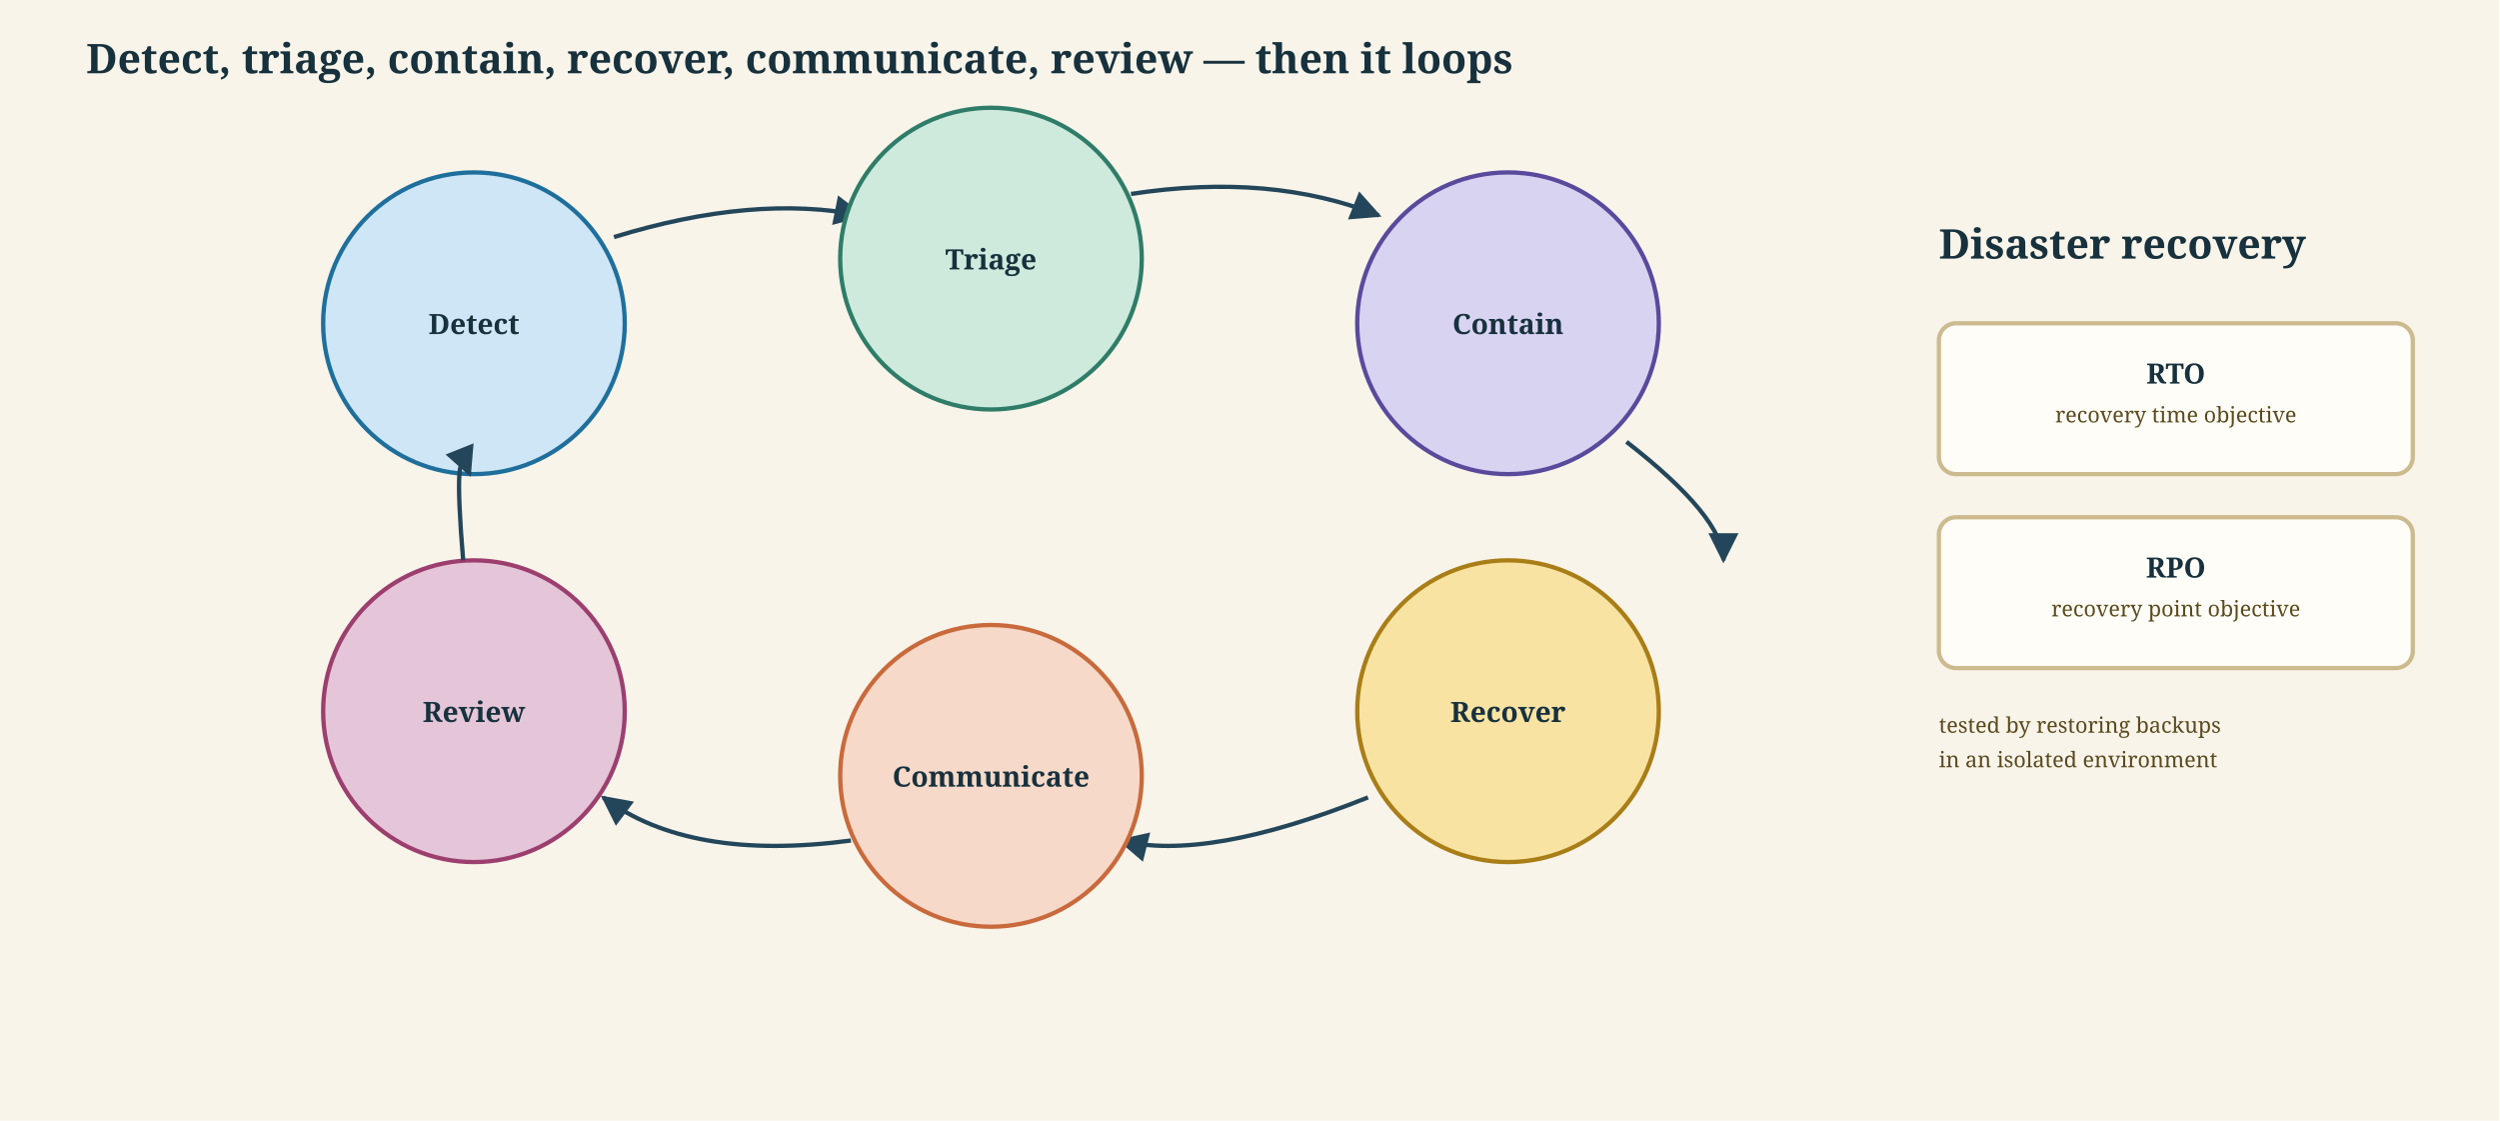
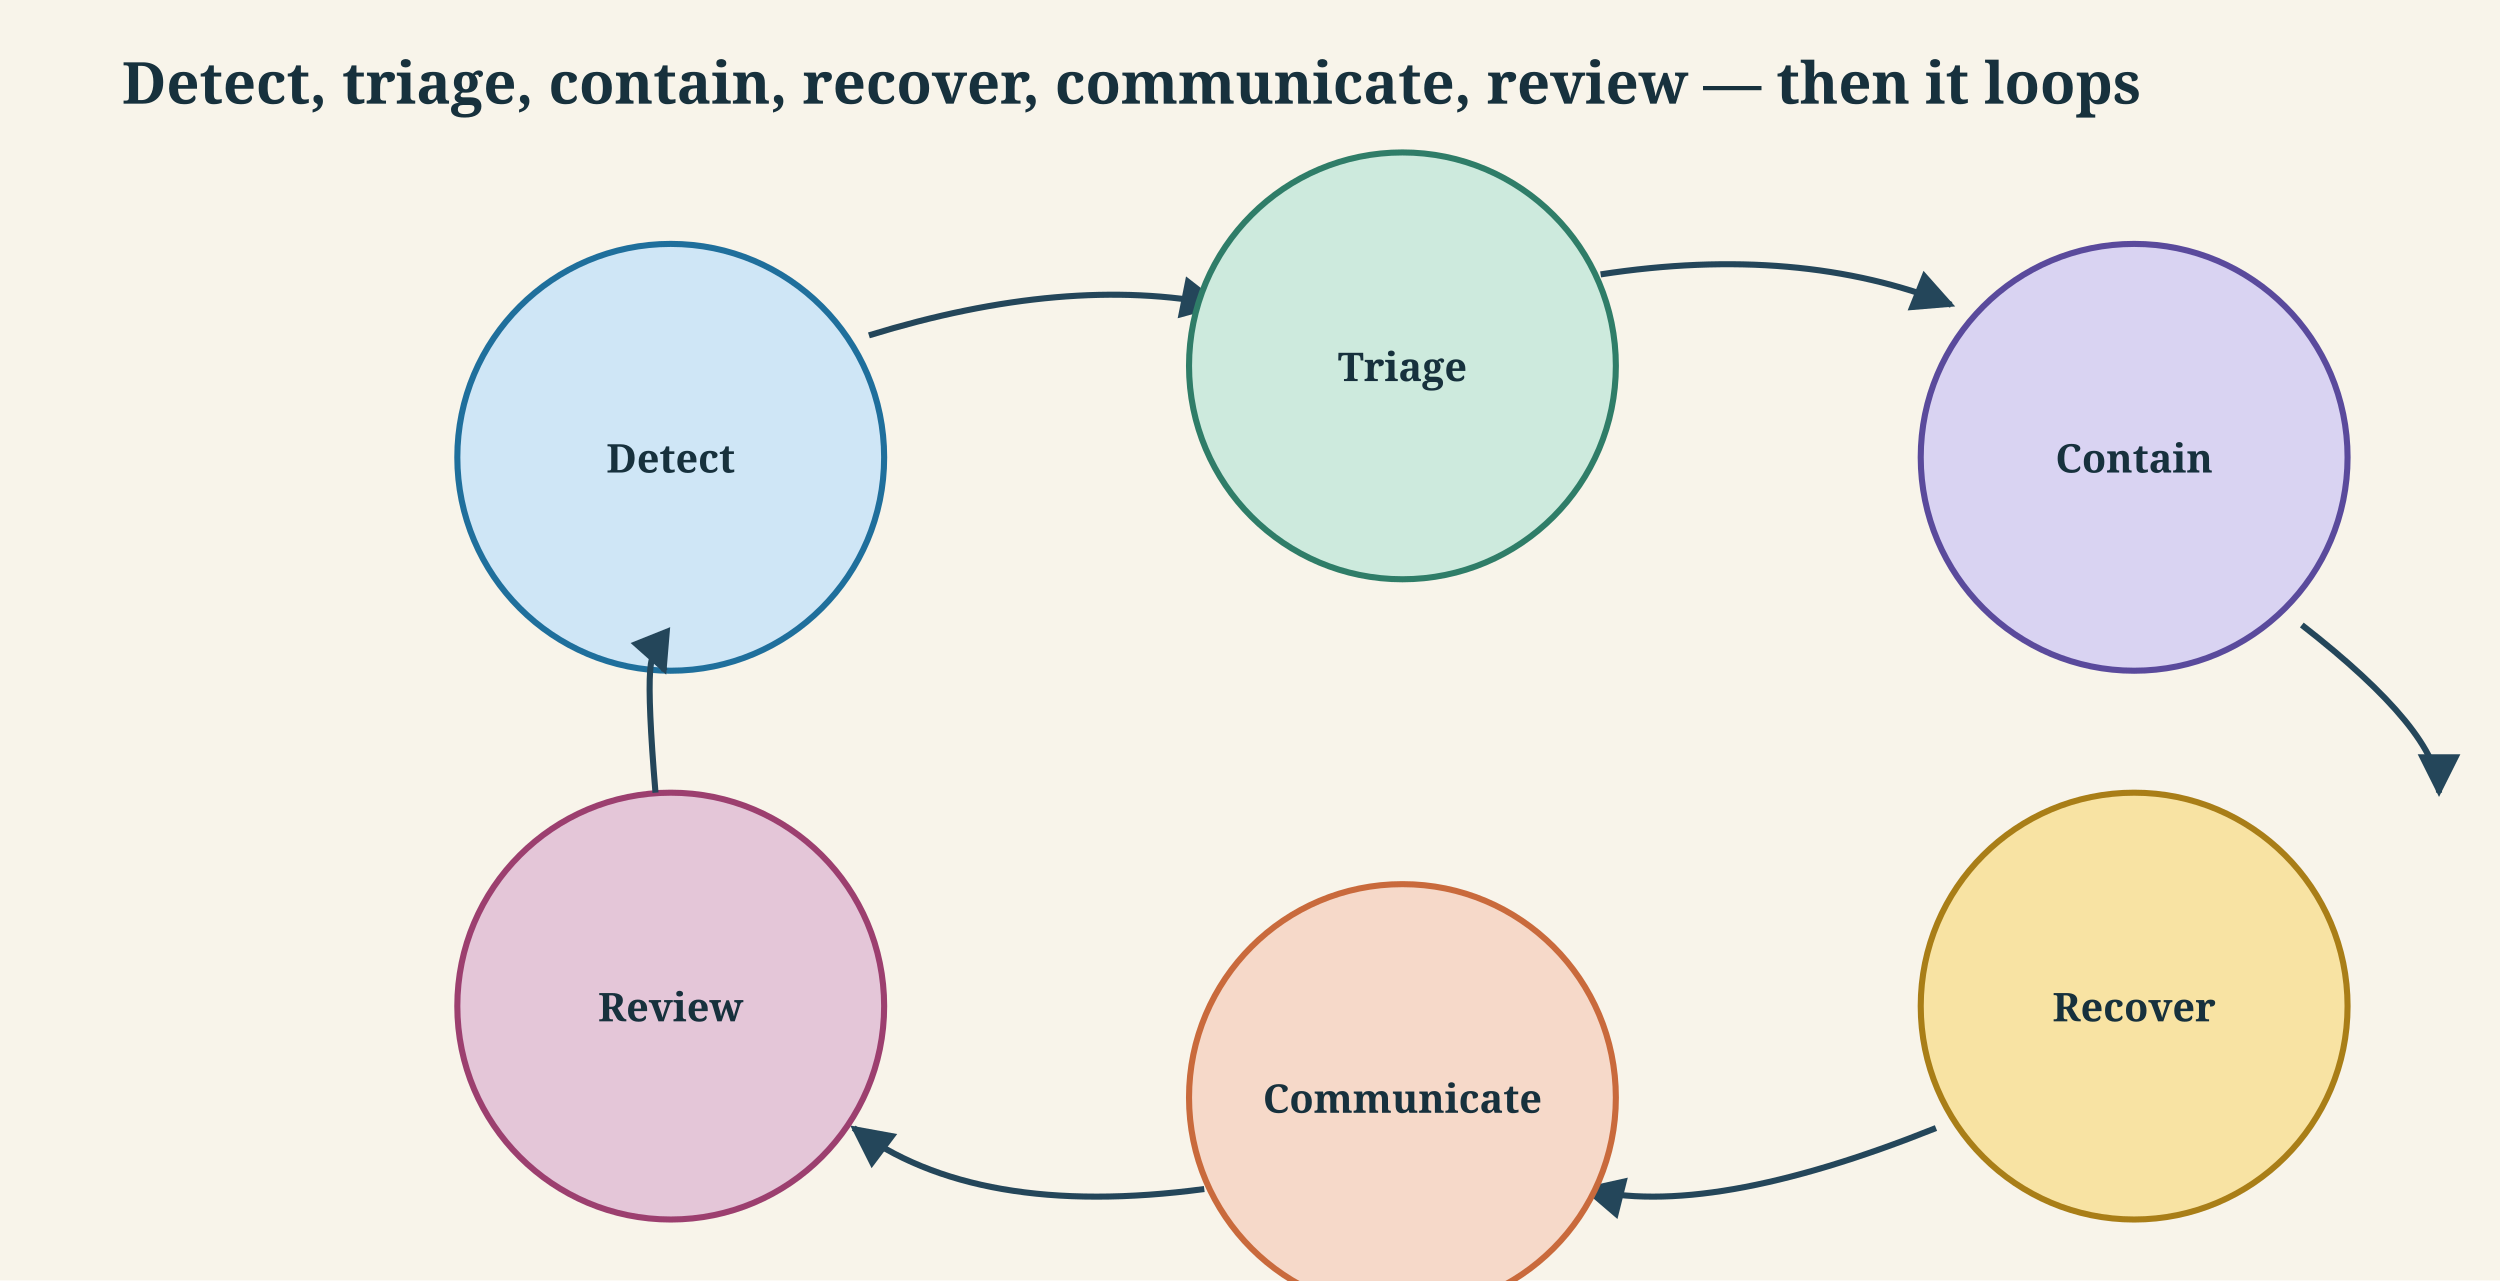
- <svg xmlns="http://www.w3.org/2000/svg" width="1160" height="520" viewBox="0 0 1160 520" role="img" aria-labelledby="title desc">
+ <svg xmlns="http://www.w3.org/2000/svg" width="820" height="420" viewBox="0 0 820 420" role="img" aria-labelledby="title desc">
  <defs>
    <marker id="arrI" viewBox="0 0 10 10" refX="9" refY="5" markerWidth="7" markerHeight="7" orient="auto">
      <path d="M0,0 L10,5 L0,10 z" fill="#24465a" />
    </marker>
  </defs>
  <style>
    .bg{fill:#f8f4ea}
    .title{font:700 19px Georgia,serif;fill:#17313d}
    .stage{stroke-width:2}
    .s1{fill:#cfe6f6;stroke:#1f6f9c}
    .s2{fill:#cdeadd;stroke:#2f7d68}
    .s3{fill:#d9d3f2;stroke:#5a4a9c}
    .s4{fill:#f8e3a3;stroke:#a97e17}
    .s5{fill:#f6d9c9;stroke:#c96a3c}
    .s6{fill:#e4c6d8;stroke:#9c3f6f}
    .head{font:700 13px Georgia,serif;fill:#17313d}
    .arrow{stroke:#24465a;stroke-width:2;fill:none;marker-end:url(#arrI)}
-     .dr{fill:#fffdf7;stroke:#cdbb90;stroke-width:2}
-     .body{font:10px Georgia,serif;fill:#5a4a1e}
  </style>
-   <rect class="bg" width="1160" height="520" />
+   <rect class="bg" width="820" height="420" />
  <text class="title" x="40" y="34">Detect, triage, contain, recover, communicate, review — then it loops</text>
  <circle class="stage s1" cx="220" cy="150" r="70" />
  <text class="head" x="220" y="155" text-anchor="middle">Detect</text>
  <path class="arrow" d="M285 110 Q350 90 400 100" />
  <circle class="stage s2" cx="460" cy="120" r="70" />
  <text class="head" x="460" y="125" text-anchor="middle">Triage</text>
  <path class="arrow" d="M525 90 Q590 80 640 100" />
  <circle class="stage s3" cx="700" cy="150" r="70" />
  <text class="head" x="700" y="155" text-anchor="middle">Contain</text>
  <path class="arrow" d="M755 205 Q800 240 800 260" />
  <circle class="stage s4" cx="700" cy="330" r="70" />
  <text class="head" x="700" y="335" text-anchor="middle">Recover</text>
  <path class="arrow" d="M635 370 Q560 400 520 390" />
  <circle class="stage s5" cx="460" cy="360" r="70" />
  <text class="head" x="460" y="365" text-anchor="middle">Communicate</text>
  <path class="arrow" d="M395 390 Q320 400 280 370" />
  <circle class="stage s6" cx="220" cy="330" r="70" />
  <text class="head" x="220" y="335" text-anchor="middle">Review</text>
  <path class="arrow" d="M215 260 Q210 200 218 220" />
-   <text class="title" x="900" y="120">Disaster recovery</text>
-   <rect class="dr" x="900" y="150" width="220" height="70" rx="8" />
-   <text class="head" x="1010" y="178" text-anchor="middle">RTO</text>
-   <text class="body" x="1010" y="196" text-anchor="middle">recovery time objective</text>
-   <rect class="dr" x="900" y="240" width="220" height="70" rx="8" />
-   <text class="head" x="1010" y="268" text-anchor="middle">RPO</text>
-   <text class="body" x="1010" y="286" text-anchor="middle">recovery point objective</text>
-   <text class="body" x="900" y="340">tested by restoring backups</text>
-   <text class="body" x="900" y="356">in an isolated environment</text>
</svg>
